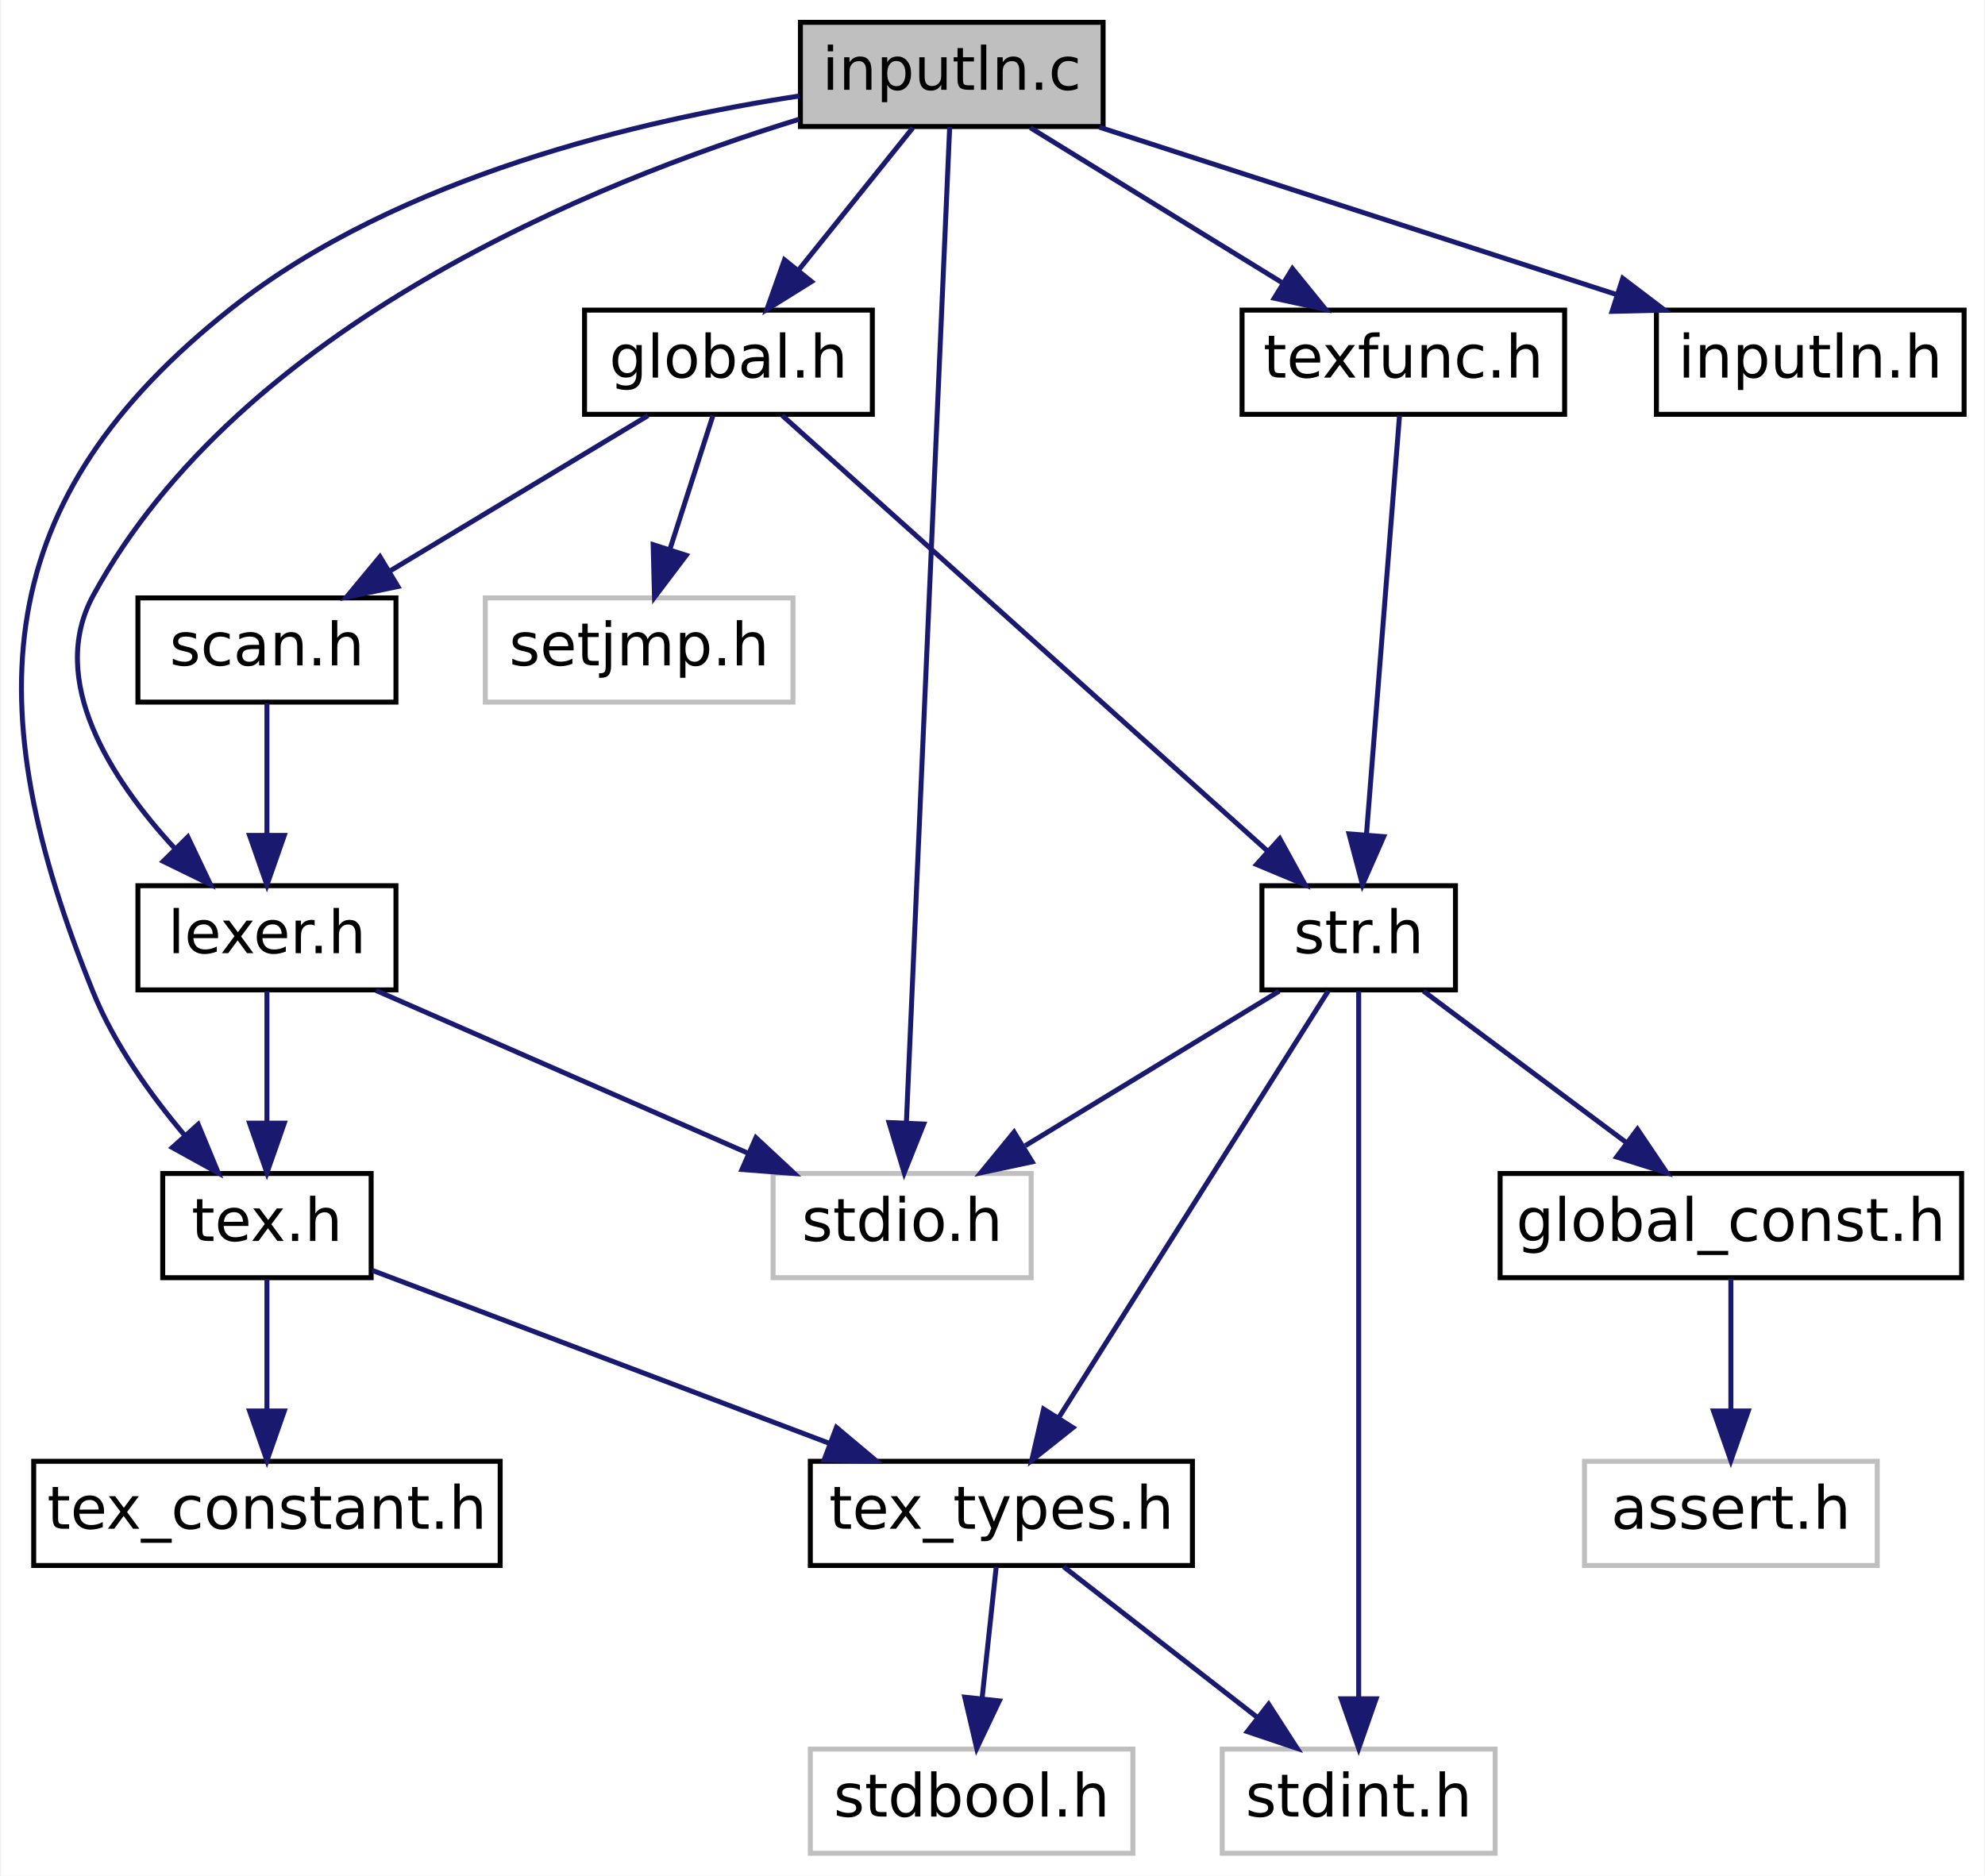
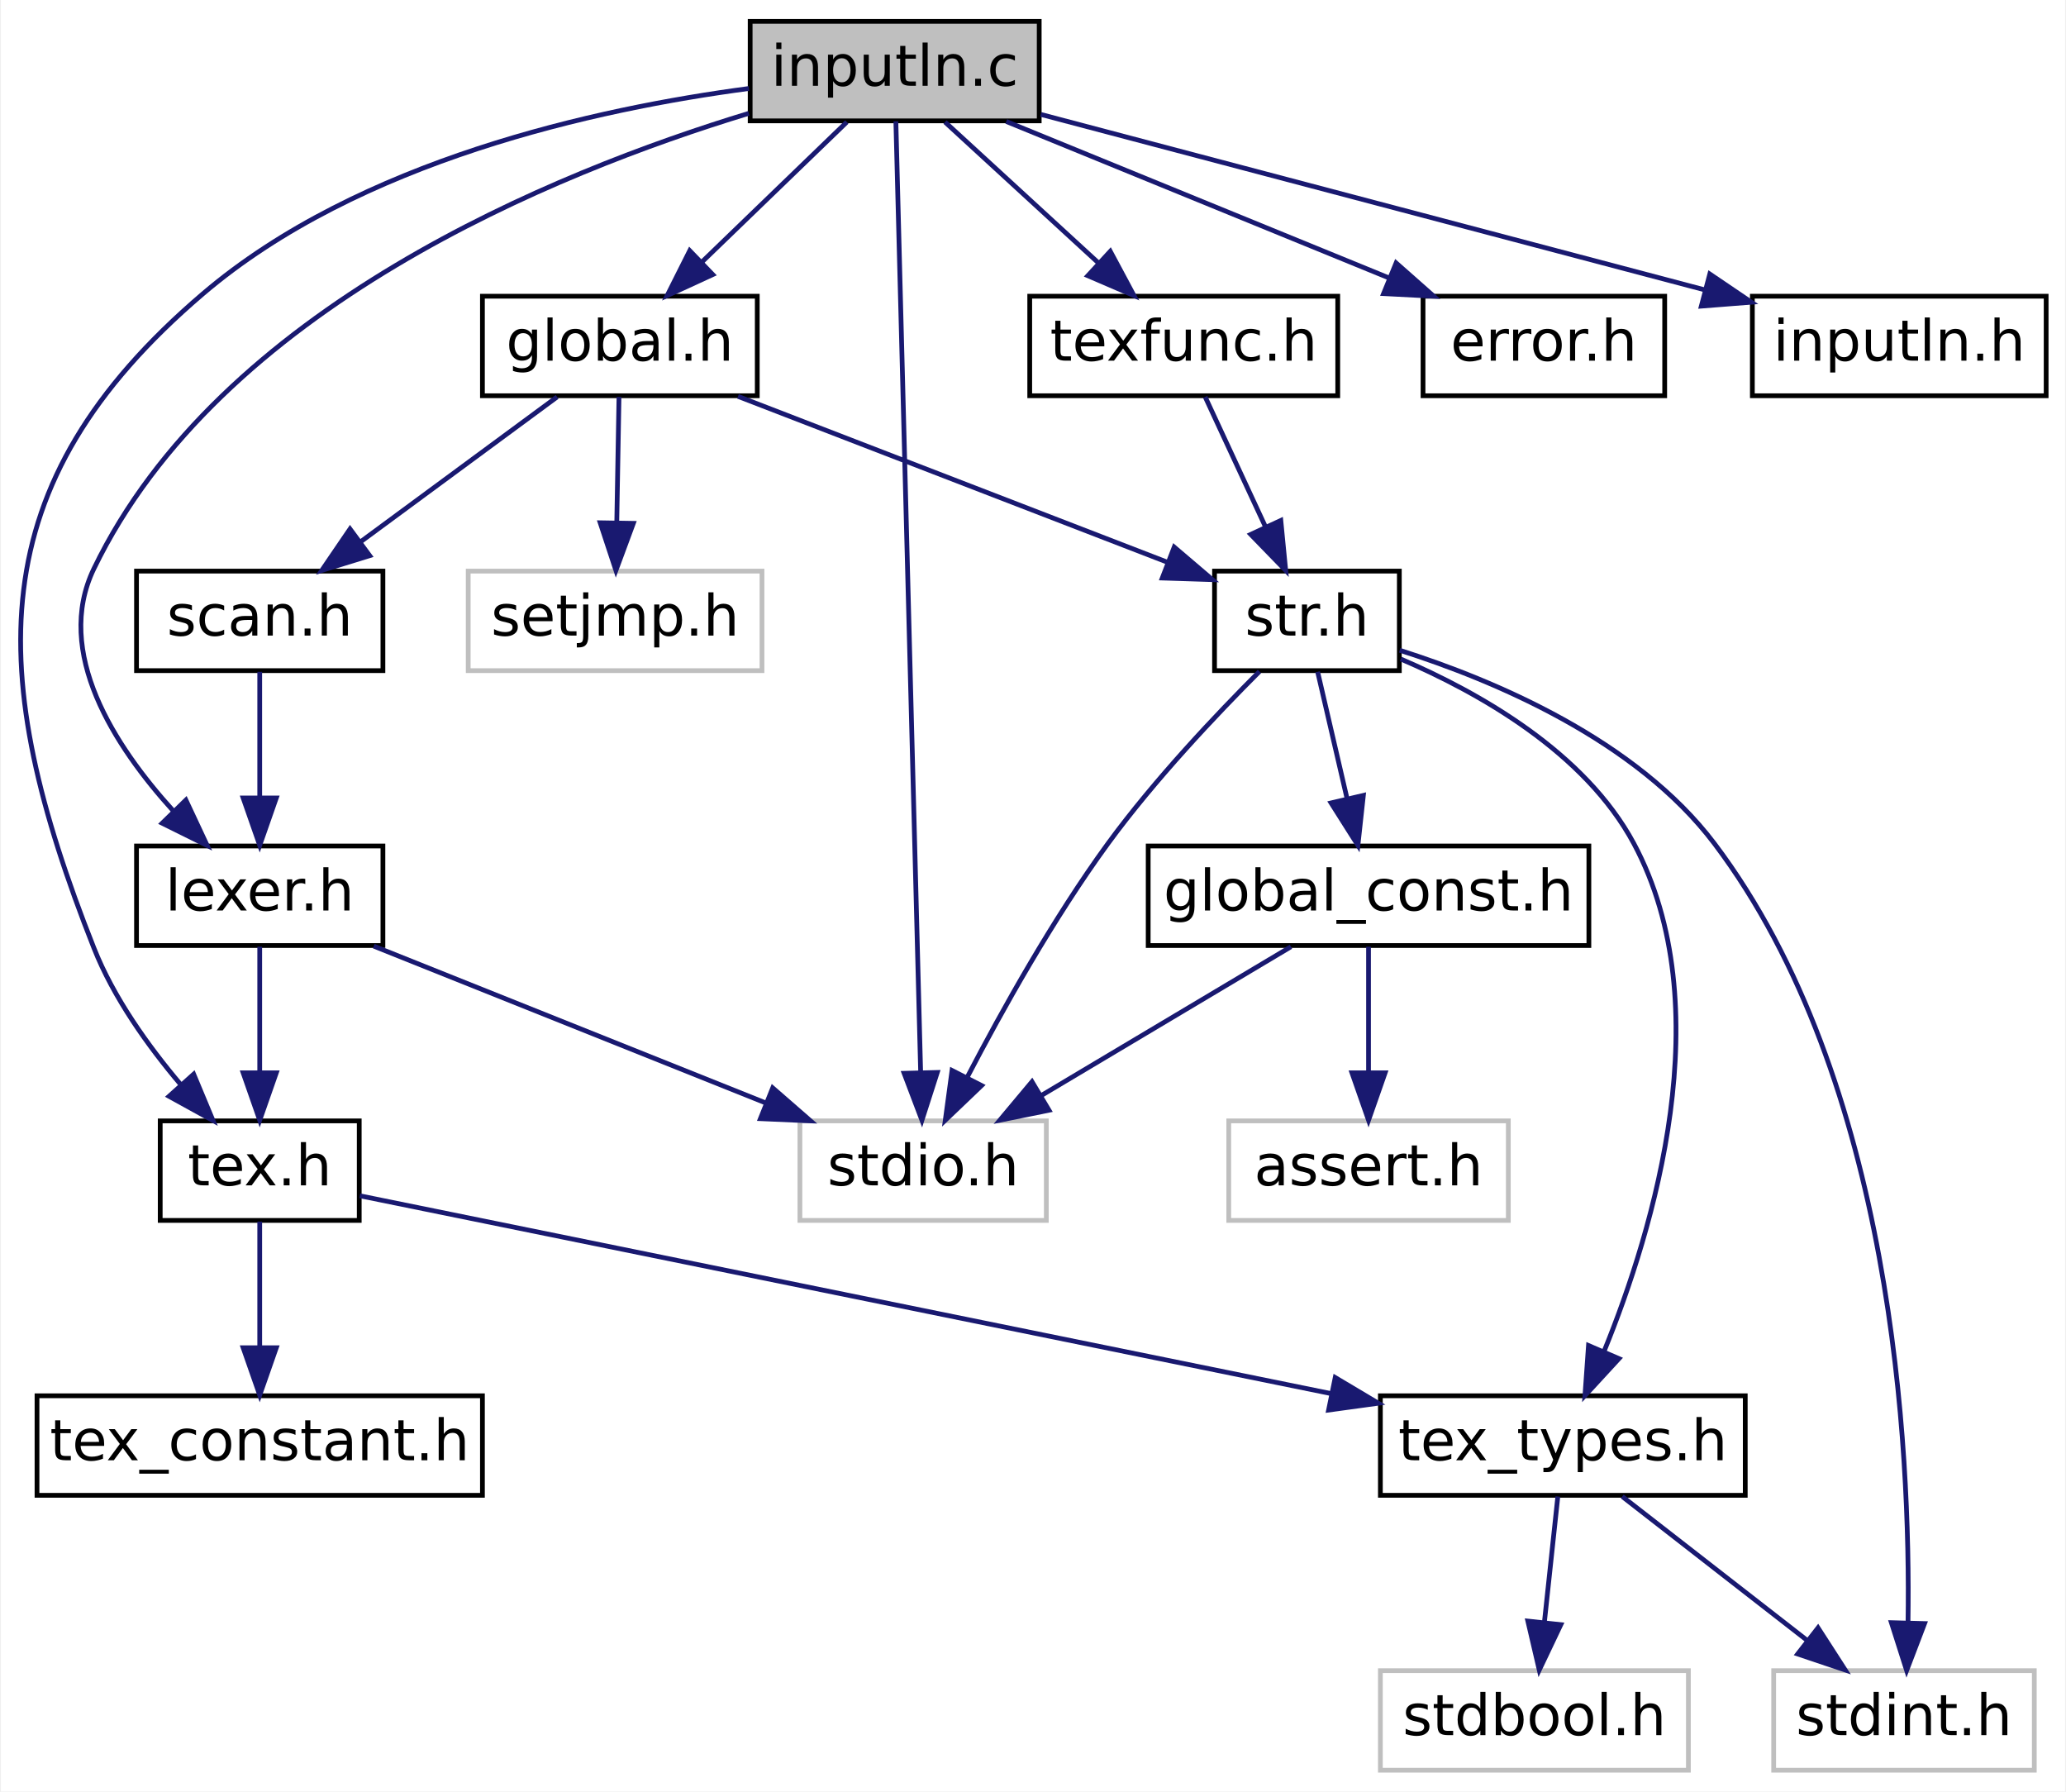
- <svg xmlns="http://www.w3.org/2000/svg" xmlns:xlink="http://www.w3.org/1999/xlink" width="400pt" height="378pt" viewBox="0.00 0.00 399.58 378.00">
+ <svg xmlns="http://www.w3.org/2000/svg" xmlns:xlink="http://www.w3.org/1999/xlink" width="436pt" height="378pt" viewBox="0.00 0.00 435.62 378.00">
  <g id="graph0" class="graph" transform="scale(1 1) rotate(0) translate(4 374)">
-     <polygon fill="white" stroke="transparent" points="-4,4 -4,-374 395.58,-374 395.58,4 -4,4" />
+     <polygon fill="white" stroke="transparent" points="-4,4 -4,-374 431.62,-374 431.62,4 -4,4" />
    <g id="node1" class="node">
      <g id="a_node1">
        <a xlink:title=" ">
-           <polygon fill="#bfbfbf" stroke="black" points="157.08,-348.5 157.08,-369.5 218.08,-369.5 218.08,-348.5 157.08,-348.5" />
-           <text text-anchor="middle" x="187.58" y="-355.9" font-family="DejaVuSans" font-size="12.00">inputln.c</text>
+           <polygon fill="#bfbfbf" stroke="black" points="154.12,-348.5 154.12,-369.5 215.12,-369.5 215.12,-348.5 154.12,-348.5" />
+           <text text-anchor="middle" x="184.62" y="-355.9" font-family="DejaVuSans" font-size="12.00">inputln.c</text>
        </a>
      </g>
    </g>
    <g id="node2" class="node">
      <g id="a_node2">
        <a xlink:title=" ">
-           <polygon fill="white" stroke="#bfbfbf" points="151.58,-116.5 151.58,-137.5 203.58,-137.5 203.58,-116.5 151.58,-116.5" />
-           <text text-anchor="middle" x="177.58" y="-123.9" font-family="DejaVuSans" font-size="12.00">stdio.h</text>
+           <polygon fill="white" stroke="#bfbfbf" points="164.62,-116.5 164.62,-137.5 216.62,-137.5 216.62,-116.5 164.62,-116.5" />
+           <text text-anchor="middle" x="190.62" y="-123.9" font-family="DejaVuSans" font-size="12.00">stdio.h</text>
        </a>
      </g>
    </g>
    <g id="edge1" class="edge">
-       <path fill="none" stroke="midnightblue" d="M187.16,-348.41C185.66,-313.85 180.5,-195.24 178.44,-147.82" />
-       <polygon fill="midnightblue" stroke="midnightblue" points="181.93,-147.47 178,-137.63 174.94,-147.77 181.93,-147.47" />
+       <path fill="none" stroke="midnightblue" d="M184.87,-348.41C185.77,-313.85 188.86,-195.24 190.1,-147.82" />
+       <polygon fill="midnightblue" stroke="midnightblue" points="193.61,-147.72 190.37,-137.63 186.61,-147.54 193.61,-147.72" />
    </g>
    <g id="node3" class="node">
      <g id="a_node3">
        <a xlink:href="tex_8h.html" target="_top" xlink:title=" ">
-           <polygon fill="white" stroke="black" points="28.58,-116.5 28.58,-137.5 70.58,-137.5 70.58,-116.5 28.58,-116.5" />
-           <text text-anchor="middle" x="49.58" y="-123.9" font-family="DejaVuSans" font-size="12.00">tex.h</text>
+           <polygon fill="white" stroke="black" points="29.62,-116.5 29.62,-137.5 71.62,-137.5 71.62,-116.5 29.62,-116.5" />
+           <text text-anchor="middle" x="50.62" y="-123.9" font-family="DejaVuSans" font-size="12.00">tex.h</text>
        </a>
      </g>
    </g>
    <g id="edge2" class="edge">
-       <path fill="none" stroke="midnightblue" d="M156.88,-354.66C125.32,-349.87 76.18,-338.49 42.58,-312 -6.57,-273.26 -8.94,-232 14.58,-174 18.84,-163.51 26.14,-153.33 32.97,-145.23" />
-       <polygon fill="midnightblue" stroke="midnightblue" points="35.73,-147.4 39.78,-137.61 30.51,-142.73 35.73,-147.4" />
+       <path fill="none" stroke="midnightblue" d="M153.86,-355.33C121.76,-351.07 71.58,-340.11 38.62,-312 -8.69,-271.65 -7.26,-231.82 15.62,-174 19.78,-163.47 27.07,-153.29 33.93,-145.19" />
+       <polygon fill="midnightblue" stroke="midnightblue" points="36.68,-147.36 40.76,-137.58 31.48,-142.69 36.68,-147.36" />
    </g>
    <g id="node8" class="node">
      <g id="a_node8">
        <a xlink:href="global_8h.html" target="_top" xlink:title=" ">
-           <polygon fill="white" stroke="black" points="113.58,-290.5 113.58,-311.5 171.58,-311.5 171.58,-290.5 113.58,-290.5" />
-           <text text-anchor="middle" x="142.58" y="-297.9" font-family="DejaVuSans" font-size="12.00">global.h</text>
+           <polygon fill="white" stroke="black" points="97.62,-290.5 97.62,-311.5 155.62,-311.5 155.62,-290.5 97.62,-290.5" />
+           <text text-anchor="middle" x="126.62" y="-297.9" font-family="DejaVuSans" font-size="12.00">global.h</text>
        </a>
      </g>
    </g>
    <g id="edge7" class="edge">
-       <path fill="none" stroke="midnightblue" d="M179.74,-348.25C173.42,-340.38 164.36,-329.1 156.77,-319.65" />
-       <polygon fill="midnightblue" stroke="midnightblue" points="159.32,-317.25 150.33,-311.64 153.87,-321.63 159.32,-317.25" />
+       <path fill="none" stroke="midnightblue" d="M174.52,-348.25C166.12,-340.14 153.97,-328.41 144.01,-318.79" />
+       <polygon fill="midnightblue" stroke="midnightblue" points="146.23,-316.07 136.61,-311.64 141.37,-321.11 146.23,-316.07" />
    </g>
    <g id="node14" class="node">
      <g id="a_node14">
        <a xlink:href="lexer_8h.html" target="_top" xlink:title=" ">
-           <polygon fill="white" stroke="black" points="23.58,-174.5 23.58,-195.5 75.58,-195.5 75.58,-174.5 23.58,-174.5" />
-           <text text-anchor="middle" x="49.58" y="-181.9" font-family="DejaVuSans" font-size="12.00">lexer.h</text>
-         </a>
-       </g>
-     </g>
-     <g id="edge21" class="edge">
-       <path fill="none" stroke="midnightblue" d="M156.81,-349.96C115.61,-337.33 44.27,-308.46 14.58,-254 5.23,-236.85 18.19,-216.95 30.9,-203.13" />
-       <polygon fill="midnightblue" stroke="midnightblue" points="33.64,-205.33 38.19,-195.76 28.67,-200.41 33.64,-205.33" />
+           <polygon fill="white" stroke="black" points="24.62,-174.5 24.62,-195.5 76.62,-195.5 76.62,-174.5 24.62,-174.5" />
+           <text text-anchor="middle" x="50.62" y="-181.9" font-family="DejaVuSans" font-size="12.00">lexer.h</text>
+         </a>
+       </g>
+     </g>
+     <g id="edge22" class="edge">
+       <path fill="none" stroke="midnightblue" d="M153.84,-350.09C112.77,-337.61 42.13,-308.92 15.62,-254 7.13,-236.41 19.96,-216.58 32.4,-202.89" />
+       <polygon fill="midnightblue" stroke="midnightblue" points="35.04,-205.2 39.53,-195.61 30.03,-200.31 35.04,-205.2" />
    </g>
    <g id="node15" class="node">
      <g id="a_node15">
        <a xlink:href="texfunc_8h.html" target="_top" xlink:title=" ">
-           <polygon fill="white" stroke="black" points="246.08,-290.5 246.08,-311.5 311.08,-311.5 311.08,-290.5 246.08,-290.5" />
-           <text text-anchor="middle" x="278.58" y="-297.9" font-family="DejaVuSans" font-size="12.00">texfunc.h</text>
-         </a>
-       </g>
-     </g>
-     <g id="edge19" class="edge">
-       <path fill="none" stroke="midnightblue" d="M203.43,-348.25C217.39,-339.65 237.95,-327 254.04,-317.1" />
-       <polygon fill="midnightblue" stroke="midnightblue" points="256.23,-319.86 262.91,-311.64 252.56,-313.9 256.23,-319.86" />
+           <polygon fill="white" stroke="black" points="213.12,-290.5 213.12,-311.5 278.12,-311.5 278.12,-290.5 213.12,-290.5" />
+           <text text-anchor="middle" x="245.62" y="-297.9" font-family="DejaVuSans" font-size="12.00">texfunc.h</text>
+         </a>
+       </g>
+     </g>
+     <g id="edge20" class="edge">
+       <path fill="none" stroke="midnightblue" d="M195.24,-348.25C204.17,-340.05 217.11,-328.17 227.64,-318.51" />
+       <polygon fill="midnightblue" stroke="midnightblue" points="230.12,-320.98 235.12,-311.64 225.38,-315.83 230.12,-320.98" />
    </g>
    <g id="node16" class="node">
      <g id="a_node16">
+         <a xlink:href="error_8h.html" target="_top" xlink:title=" ">
+           <polygon fill="white" stroke="black" points="296.12,-290.5 296.12,-311.5 347.12,-311.5 347.12,-290.5 296.12,-290.5" />
+           <text text-anchor="middle" x="321.62" y="-297.9" font-family="DejaVuSans" font-size="12.00">error.h</text>
+         </a>
+       </g>
+     </g>
+     <g id="edge23" class="edge">
+       <path fill="none" stroke="midnightblue" d="M208.17,-348.37C230.46,-339.26 264.11,-325.51 288.98,-315.34" />
+       <polygon fill="midnightblue" stroke="midnightblue" points="290.44,-318.52 298.38,-311.5 287.79,-312.05 290.44,-318.52" />
+     </g>
+     <g id="node17" class="node">
+       <g id="a_node17">
        <a xlink:href="inputln_8h.html" target="_top" xlink:title=" ">
-           <polygon fill="white" stroke="black" points="329.58,-290.5 329.58,-311.5 391.58,-311.5 391.58,-290.5 329.58,-290.5" />
-           <text text-anchor="middle" x="360.58" y="-297.9" font-family="DejaVuSans" font-size="12.00">inputln.h</text>
-         </a>
-       </g>
-     </g>
-     <g id="edge22" class="edge">
-       <path fill="none" stroke="midnightblue" d="M217.32,-348.37C246.09,-339.06 289.85,-324.9 321.44,-314.67" />
-       <polygon fill="midnightblue" stroke="midnightblue" points="322.79,-317.91 331.23,-311.5 320.64,-311.25 322.79,-317.91" />
+           <polygon fill="white" stroke="black" points="365.62,-290.5 365.62,-311.5 427.62,-311.5 427.62,-290.5 365.62,-290.5" />
+           <text text-anchor="middle" x="396.62" y="-297.9" font-family="DejaVuSans" font-size="12.00">inputln.h</text>
+         </a>
+       </g>
+     </g>
+     <g id="edge24" class="edge">
+       <path fill="none" stroke="midnightblue" d="M215.45,-349.86C252.47,-340.08 314.71,-323.64 355.72,-312.8" />
+       <polygon fill="midnightblue" stroke="midnightblue" points="356.64,-316.18 365.41,-310.24 354.85,-309.41 356.64,-316.18" />
    </g>
    <g id="node4" class="node">
      <g id="a_node4">
        <a xlink:href="tex__types_8h.html" target="_top" xlink:title=" ">
-           <polygon fill="white" stroke="black" points="159.08,-58.5 159.08,-79.5 236.08,-79.5 236.08,-58.5 159.08,-58.5" />
-           <text text-anchor="middle" x="197.58" y="-65.9" font-family="DejaVuSans" font-size="12.00">tex_types.h</text>
+           <polygon fill="white" stroke="black" points="287.12,-58.5 287.12,-79.5 364.12,-79.5 364.12,-58.5 287.12,-58.5" />
+           <text text-anchor="middle" x="325.62" y="-65.9" font-family="DejaVuSans" font-size="12.00">tex_types.h</text>
        </a>
      </g>
    </g>
    <g id="edge3" class="edge">
-       <path fill="none" stroke="midnightblue" d="M70.79,-117.98C94.81,-108.89 134.32,-93.94 162.86,-83.14" />
-       <polygon fill="midnightblue" stroke="midnightblue" points="164.34,-86.32 172.45,-79.51 161.86,-79.77 164.34,-86.32" />
+       <path fill="none" stroke="midnightblue" d="M71.74,-121.7C115.26,-112.84 215.89,-92.34 276.58,-79.99" />
+       <polygon fill="midnightblue" stroke="midnightblue" points="277.59,-83.35 286.69,-77.93 276.19,-76.49 277.59,-83.35" />
    </g>
    <g id="node7" class="node">
      <g id="a_node7">
        <a xlink:href="tex__constant_8h.html" target="_top" xlink:title=" ">
-           <polygon fill="white" stroke="black" points="2.58,-58.5 2.58,-79.5 96.58,-79.5 96.58,-58.5 2.58,-58.5" />
-           <text text-anchor="middle" x="49.58" y="-65.9" font-family="DejaVuSans" font-size="12.00">tex_constant.h</text>
+           <polygon fill="white" stroke="black" points="3.62,-58.5 3.62,-79.5 97.62,-79.5 97.62,-58.5 3.62,-58.5" />
+           <text text-anchor="middle" x="50.62" y="-65.9" font-family="DejaVuSans" font-size="12.00">tex_constant.h</text>
        </a>
      </g>
    </g>
    <g id="edge6" class="edge">
-       <path fill="none" stroke="midnightblue" d="M49.58,-116.25C49.58,-108.94 49.58,-98.69 49.58,-89.7" />
-       <polygon fill="midnightblue" stroke="midnightblue" points="53.08,-89.64 49.58,-79.64 46.08,-89.64 53.08,-89.64" />
+       <path fill="none" stroke="midnightblue" d="M50.62,-116.25C50.62,-108.94 50.62,-98.69 50.62,-89.7" />
+       <polygon fill="midnightblue" stroke="midnightblue" points="54.12,-89.64 50.62,-79.64 47.12,-89.64 54.12,-89.64" />
    </g>
    <g id="node5" class="node">
      <g id="a_node5">
        <a xlink:title=" ">
-           <polygon fill="white" stroke="#bfbfbf" points="159.08,-0.5 159.08,-21.5 224.08,-21.5 224.08,-0.5 159.08,-0.5" />
-           <text text-anchor="middle" x="191.58" y="-7.9" font-family="DejaVuSans" font-size="12.00">stdbool.h</text>
+           <polygon fill="white" stroke="#bfbfbf" points="287.12,-0.5 287.12,-21.5 352.12,-21.5 352.12,-0.5 287.12,-0.5" />
+           <text text-anchor="middle" x="319.62" y="-7.9" font-family="DejaVuSans" font-size="12.00">stdbool.h</text>
        </a>
      </g>
    </g>
    <g id="edge4" class="edge">
-       <path fill="none" stroke="midnightblue" d="M196.54,-58.25C195.75,-50.94 194.66,-40.69 193.69,-31.7" />
-       <polygon fill="midnightblue" stroke="midnightblue" points="197.16,-31.21 192.61,-21.64 190.2,-31.96 197.16,-31.21" />
+       <path fill="none" stroke="midnightblue" d="M324.57,-58.25C323.79,-50.94 322.69,-40.69 321.73,-31.7" />
+       <polygon fill="midnightblue" stroke="midnightblue" points="325.2,-31.21 320.65,-21.64 318.24,-31.96 325.2,-31.21" />
    </g>
    <g id="node6" class="node">
      <g id="a_node6">
        <a xlink:title=" ">
-           <polygon fill="white" stroke="#bfbfbf" points="242.08,-0.5 242.08,-21.5 297.08,-21.5 297.08,-0.5 242.08,-0.5" />
-           <text text-anchor="middle" x="269.58" y="-7.9" font-family="DejaVuSans" font-size="12.00">stdint.h</text>
+           <polygon fill="white" stroke="#bfbfbf" points="370.12,-0.5 370.12,-21.5 425.12,-21.5 425.12,-0.5 370.12,-0.5" />
+           <text text-anchor="middle" x="397.62" y="-7.9" font-family="DejaVuSans" font-size="12.00">stdint.h</text>
        </a>
      </g>
    </g>
    <g id="edge5" class="edge">
-       <path fill="none" stroke="midnightblue" d="M210.12,-58.25C220.86,-49.89 236.53,-37.71 249.09,-27.94" />
-       <polygon fill="midnightblue" stroke="midnightblue" points="251.44,-30.54 257.18,-21.64 247.14,-25.02 251.44,-30.54" />
+       <path fill="none" stroke="midnightblue" d="M338.16,-58.25C348.9,-49.89 364.57,-37.71 377.12,-27.94" />
+       <polygon fill="midnightblue" stroke="midnightblue" points="379.48,-30.54 385.22,-21.64 375.18,-25.02 379.48,-30.54" />
    </g>
    <g id="node9" class="node">
      <g id="a_node9">
        <a xlink:title=" ">
-           <polygon fill="white" stroke="#bfbfbf" points="93.58,-232.5 93.58,-253.5 155.58,-253.5 155.58,-232.5 93.58,-232.5" />
-           <text text-anchor="middle" x="124.58" y="-239.9" font-family="DejaVuSans" font-size="12.00">setjmp.h</text>
+           <polygon fill="white" stroke="#bfbfbf" points="94.62,-232.5 94.62,-253.5 156.62,-253.5 156.62,-232.5 94.62,-232.5" />
+           <text text-anchor="middle" x="125.62" y="-239.9" font-family="DejaVuSans" font-size="12.00">setjmp.h</text>
        </a>
      </g>
    </g>
    <g id="edge8" class="edge">
-       <path fill="none" stroke="midnightblue" d="M139.45,-290.25C137.07,-282.86 133.73,-272.47 130.82,-263.41" />
-       <polygon fill="midnightblue" stroke="midnightblue" points="134.07,-262.09 127.68,-253.64 127.41,-264.23 134.07,-262.09" />
+       <path fill="none" stroke="midnightblue" d="M126.44,-290.25C126.31,-282.94 126.13,-272.69 125.97,-263.7" />
+       <polygon fill="midnightblue" stroke="midnightblue" points="129.47,-263.58 125.79,-253.64 122.47,-263.7 129.47,-263.58" />
    </g>
    <g id="node10" class="node">
      <g id="a_node10">
        <a xlink:href="str_8h.html" target="_top" xlink:title=" ">
-           <polygon fill="white" stroke="black" points="250.08,-174.5 250.08,-195.5 289.08,-195.5 289.08,-174.5 250.08,-174.5" />
-           <text text-anchor="middle" x="269.58" y="-181.9" font-family="DejaVuSans" font-size="12.00">str.h</text>
+           <polygon fill="white" stroke="black" points="252.12,-232.5 252.12,-253.5 291.12,-253.5 291.12,-232.5 252.12,-232.5" />
+           <text text-anchor="middle" x="271.62" y="-239.9" font-family="DejaVuSans" font-size="12.00">str.h</text>
        </a>
      </g>
    </g>
    <g id="edge9" class="edge">
-       <path fill="none" stroke="midnightblue" d="M153.41,-290.28C175.15,-270.76 224.34,-226.61 251.21,-202.49" />
-       <polygon fill="midnightblue" stroke="midnightblue" points="253.68,-204.98 258.78,-195.69 249,-199.77 253.68,-204.98" />
+       <path fill="none" stroke="midnightblue" d="M151.55,-290.37C176.68,-280.67 215.46,-265.69 242.11,-255.4" />
+       <polygon fill="midnightblue" stroke="midnightblue" points="243.61,-258.57 251.67,-251.7 241.09,-252.04 243.61,-258.57" />
    </g>
    <g id="node13" class="node">
      <g id="a_node13">
        <a xlink:href="scan_8h.html" target="_top" xlink:title=" ">
-           <polygon fill="white" stroke="black" points="23.58,-232.5 23.58,-253.5 75.58,-253.5 75.58,-232.5 23.58,-232.5" />
-           <text text-anchor="middle" x="49.58" y="-239.9" font-family="DejaVuSans" font-size="12.00">scan.h</text>
-         </a>
-       </g>
+           <polygon fill="white" stroke="black" points="24.62,-232.5 24.62,-253.5 76.62,-253.5 76.62,-232.5 24.62,-232.5" />
+           <text text-anchor="middle" x="50.62" y="-239.9" font-family="DejaVuSans" font-size="12.00">scan.h</text>
+         </a>
+       </g>
+     </g>
+     <g id="edge16" class="edge">
+       <path fill="none" stroke="midnightblue" d="M113.38,-290.25C101.94,-281.81 85.19,-269.47 71.87,-259.66" />
+       <polygon fill="midnightblue" stroke="midnightblue" points="73.83,-256.76 63.71,-253.64 69.68,-262.39 73.83,-256.76" />
+     </g>
+     <g id="edge10" class="edge">
+       <path fill="none" stroke="midnightblue" d="M261.6,-232.32C252.64,-223.37 239.44,-209.45 229.62,-196 218.13,-180.25 207.29,-160.84 199.97,-146.79" />
+       <polygon fill="midnightblue" stroke="midnightblue" points="202.96,-144.96 195.3,-137.64 196.72,-148.14 202.96,-144.96" />
    </g>
    <g id="edge15" class="edge">
-       <path fill="none" stroke="midnightblue" d="M126.38,-290.25C111.98,-281.57 90.71,-268.76 74.2,-258.82" />
-       <polygon fill="midnightblue" stroke="midnightblue" points="75.97,-255.8 65.59,-253.64 72.36,-261.8 75.97,-255.8" />
-     </g>
-     <g id="edge10" class="edge">
-       <path fill="none" stroke="midnightblue" d="M253.56,-174.25C239.44,-165.65 218.65,-153 202.39,-143.1" />
-       <polygon fill="midnightblue" stroke="midnightblue" points="203.78,-139.85 193.42,-137.64 200.14,-145.83 203.78,-139.85" />
-     </g>
-     <g id="edge14" class="edge">
-       <path fill="none" stroke="midnightblue" d="M263.44,-174.28C251.43,-155.27 224.66,-112.88 209.2,-88.4" />
-       <polygon fill="midnightblue" stroke="midnightblue" points="212,-86.28 203.7,-79.69 206.09,-90.02 212,-86.28" />
+       <path fill="none" stroke="midnightblue" d="M291.42,-234.95C307.9,-227.89 330.29,-215.29 340.62,-196 358.98,-161.69 344.86,-114.73 334.34,-88.92" />
+       <polygon fill="midnightblue" stroke="midnightblue" points="337.47,-87.34 330.29,-79.54 331.04,-90.11 337.47,-87.34" />
    </g>
    <g id="edge11" class="edge">
-       <path fill="none" stroke="midnightblue" d="M269.58,-174.26C269.58,-146.82 269.58,-68.51 269.58,-31.64" />
-       <polygon fill="midnightblue" stroke="midnightblue" points="273.08,-31.63 269.58,-21.63 266.08,-31.63 273.08,-31.63" />
+       <path fill="none" stroke="midnightblue" d="M291.2,-236.8C311.04,-230.5 341.09,-217.89 357.62,-196 395.31,-146.1 399.01,-68.03 398.47,-31.76" />
+       <polygon fill="midnightblue" stroke="midnightblue" points="401.96,-31.44 398.18,-21.54 394.96,-31.63 401.96,-31.44" />
    </g>
    <g id="node11" class="node">
      <g id="a_node11">
        <a xlink:href="global__const_8h.html" target="_top" xlink:title=" ">
-           <polygon fill="white" stroke="black" points="298.08,-116.5 298.08,-137.5 391.08,-137.5 391.08,-116.5 298.08,-116.5" />
-           <text text-anchor="middle" x="344.58" y="-123.9" font-family="DejaVuSans" font-size="12.00">global_const.h</text>
+           <polygon fill="white" stroke="black" points="238.12,-174.5 238.12,-195.5 331.12,-195.5 331.12,-174.5 238.12,-174.5" />
+           <text text-anchor="middle" x="284.62" y="-181.9" font-family="DejaVuSans" font-size="12.00">global_const.h</text>
        </a>
      </g>
    </g>
    <g id="edge12" class="edge">
-       <path fill="none" stroke="midnightblue" d="M282.65,-174.25C293.94,-165.81 310.47,-153.47 323.61,-143.66" />
-       <polygon fill="midnightblue" stroke="midnightblue" points="325.75,-146.43 331.67,-137.64 321.56,-140.82 325.75,-146.43" />
+       <path fill="none" stroke="midnightblue" d="M273.88,-232.25C275.6,-224.86 278.01,-214.47 280.11,-205.41" />
+       <polygon fill="midnightblue" stroke="midnightblue" points="283.53,-206.18 282.38,-195.64 276.71,-204.59 283.53,-206.18" />
+     </g>
+     <g id="edge14" class="edge">
+       <path fill="none" stroke="midnightblue" d="M268.25,-174.25C253.69,-165.57 232.19,-152.76 215.5,-142.82" />
+       <polygon fill="midnightblue" stroke="midnightblue" points="217.19,-139.75 206.8,-137.64 213.6,-145.77 217.19,-139.75" />
    </g>
    <g id="node12" class="node">
      <g id="a_node12">
        <a xlink:title=" ">
-           <polygon fill="white" stroke="#bfbfbf" points="315.08,-58.5 315.08,-79.5 374.08,-79.5 374.08,-58.5 315.08,-58.5" />
-           <text text-anchor="middle" x="344.58" y="-65.9" font-family="DejaVuSans" font-size="12.00">assert.h</text>
+           <polygon fill="white" stroke="#bfbfbf" points="255.12,-116.5 255.12,-137.5 314.12,-137.5 314.12,-116.5 255.12,-116.5" />
+           <text text-anchor="middle" x="284.62" y="-123.9" font-family="DejaVuSans" font-size="12.00">assert.h</text>
        </a>
      </g>
    </g>
    <g id="edge13" class="edge">
-       <path fill="none" stroke="midnightblue" d="M344.58,-116.25C344.58,-108.94 344.58,-98.69 344.58,-89.7" />
-       <polygon fill="midnightblue" stroke="midnightblue" points="348.08,-89.64 344.58,-79.64 341.08,-89.64 348.08,-89.64" />
-     </g>
-     <g id="edge16" class="edge">
-       <path fill="none" stroke="midnightblue" d="M49.58,-232.25C49.58,-224.94 49.58,-214.69 49.58,-205.7" />
-       <polygon fill="midnightblue" stroke="midnightblue" points="53.08,-205.64 49.58,-195.64 46.08,-205.64 53.08,-205.64" />
+       <path fill="none" stroke="midnightblue" d="M284.62,-174.25C284.62,-166.94 284.62,-156.69 284.62,-147.7" />
+       <polygon fill="midnightblue" stroke="midnightblue" points="288.12,-147.64 284.62,-137.64 281.12,-147.64 288.12,-147.64" />
    </g>
    <g id="edge17" class="edge">
-       <path fill="none" stroke="midnightblue" d="M71.59,-174.37C92.22,-165.34 123.3,-151.75 146.47,-141.61" />
-       <polygon fill="midnightblue" stroke="midnightblue" points="148.11,-144.72 155.86,-137.5 145.3,-138.3 148.11,-144.72" />
+       <path fill="none" stroke="midnightblue" d="M50.62,-232.25C50.62,-224.94 50.62,-214.69 50.62,-205.7" />
+       <polygon fill="midnightblue" stroke="midnightblue" points="54.12,-205.64 50.62,-195.64 47.12,-205.64 54.12,-205.64" />
    </g>
    <g id="edge18" class="edge">
-       <path fill="none" stroke="midnightblue" d="M49.58,-174.25C49.58,-166.94 49.58,-156.69 49.58,-147.7" />
-       <polygon fill="midnightblue" stroke="midnightblue" points="53.08,-147.64 49.58,-137.64 46.08,-147.64 53.08,-147.64" />
-     </g>
-     <g id="edge20" class="edge">
-       <path fill="none" stroke="midnightblue" d="M277.81,-290.28C276.34,-271.6 273.08,-230.37 271.14,-205.72" />
-       <polygon fill="midnightblue" stroke="midnightblue" points="274.62,-205.39 270.35,-195.69 267.64,-205.94 274.62,-205.39" />
+       <path fill="none" stroke="midnightblue" d="M74.69,-174.37C97.46,-165.26 131.85,-151.51 157.27,-141.34" />
+       <polygon fill="midnightblue" stroke="midnightblue" points="158.88,-144.46 166.87,-137.5 156.28,-137.97 158.88,-144.46" />
+     </g>
+     <g id="edge19" class="edge">
+       <path fill="none" stroke="midnightblue" d="M50.62,-174.25C50.62,-166.94 50.62,-156.69 50.62,-147.7" />
+       <polygon fill="midnightblue" stroke="midnightblue" points="54.12,-147.64 50.62,-137.64 47.12,-147.64 54.12,-147.64" />
+     </g>
+     <g id="edge21" class="edge">
+       <path fill="none" stroke="midnightblue" d="M250.15,-290.25C253.65,-282.7 258.61,-272.02 262.88,-262.82" />
+       <polygon fill="midnightblue" stroke="midnightblue" points="266.11,-264.19 267.14,-253.64 259.76,-261.24 266.11,-264.19" />
    </g>
  </g>
</svg>
